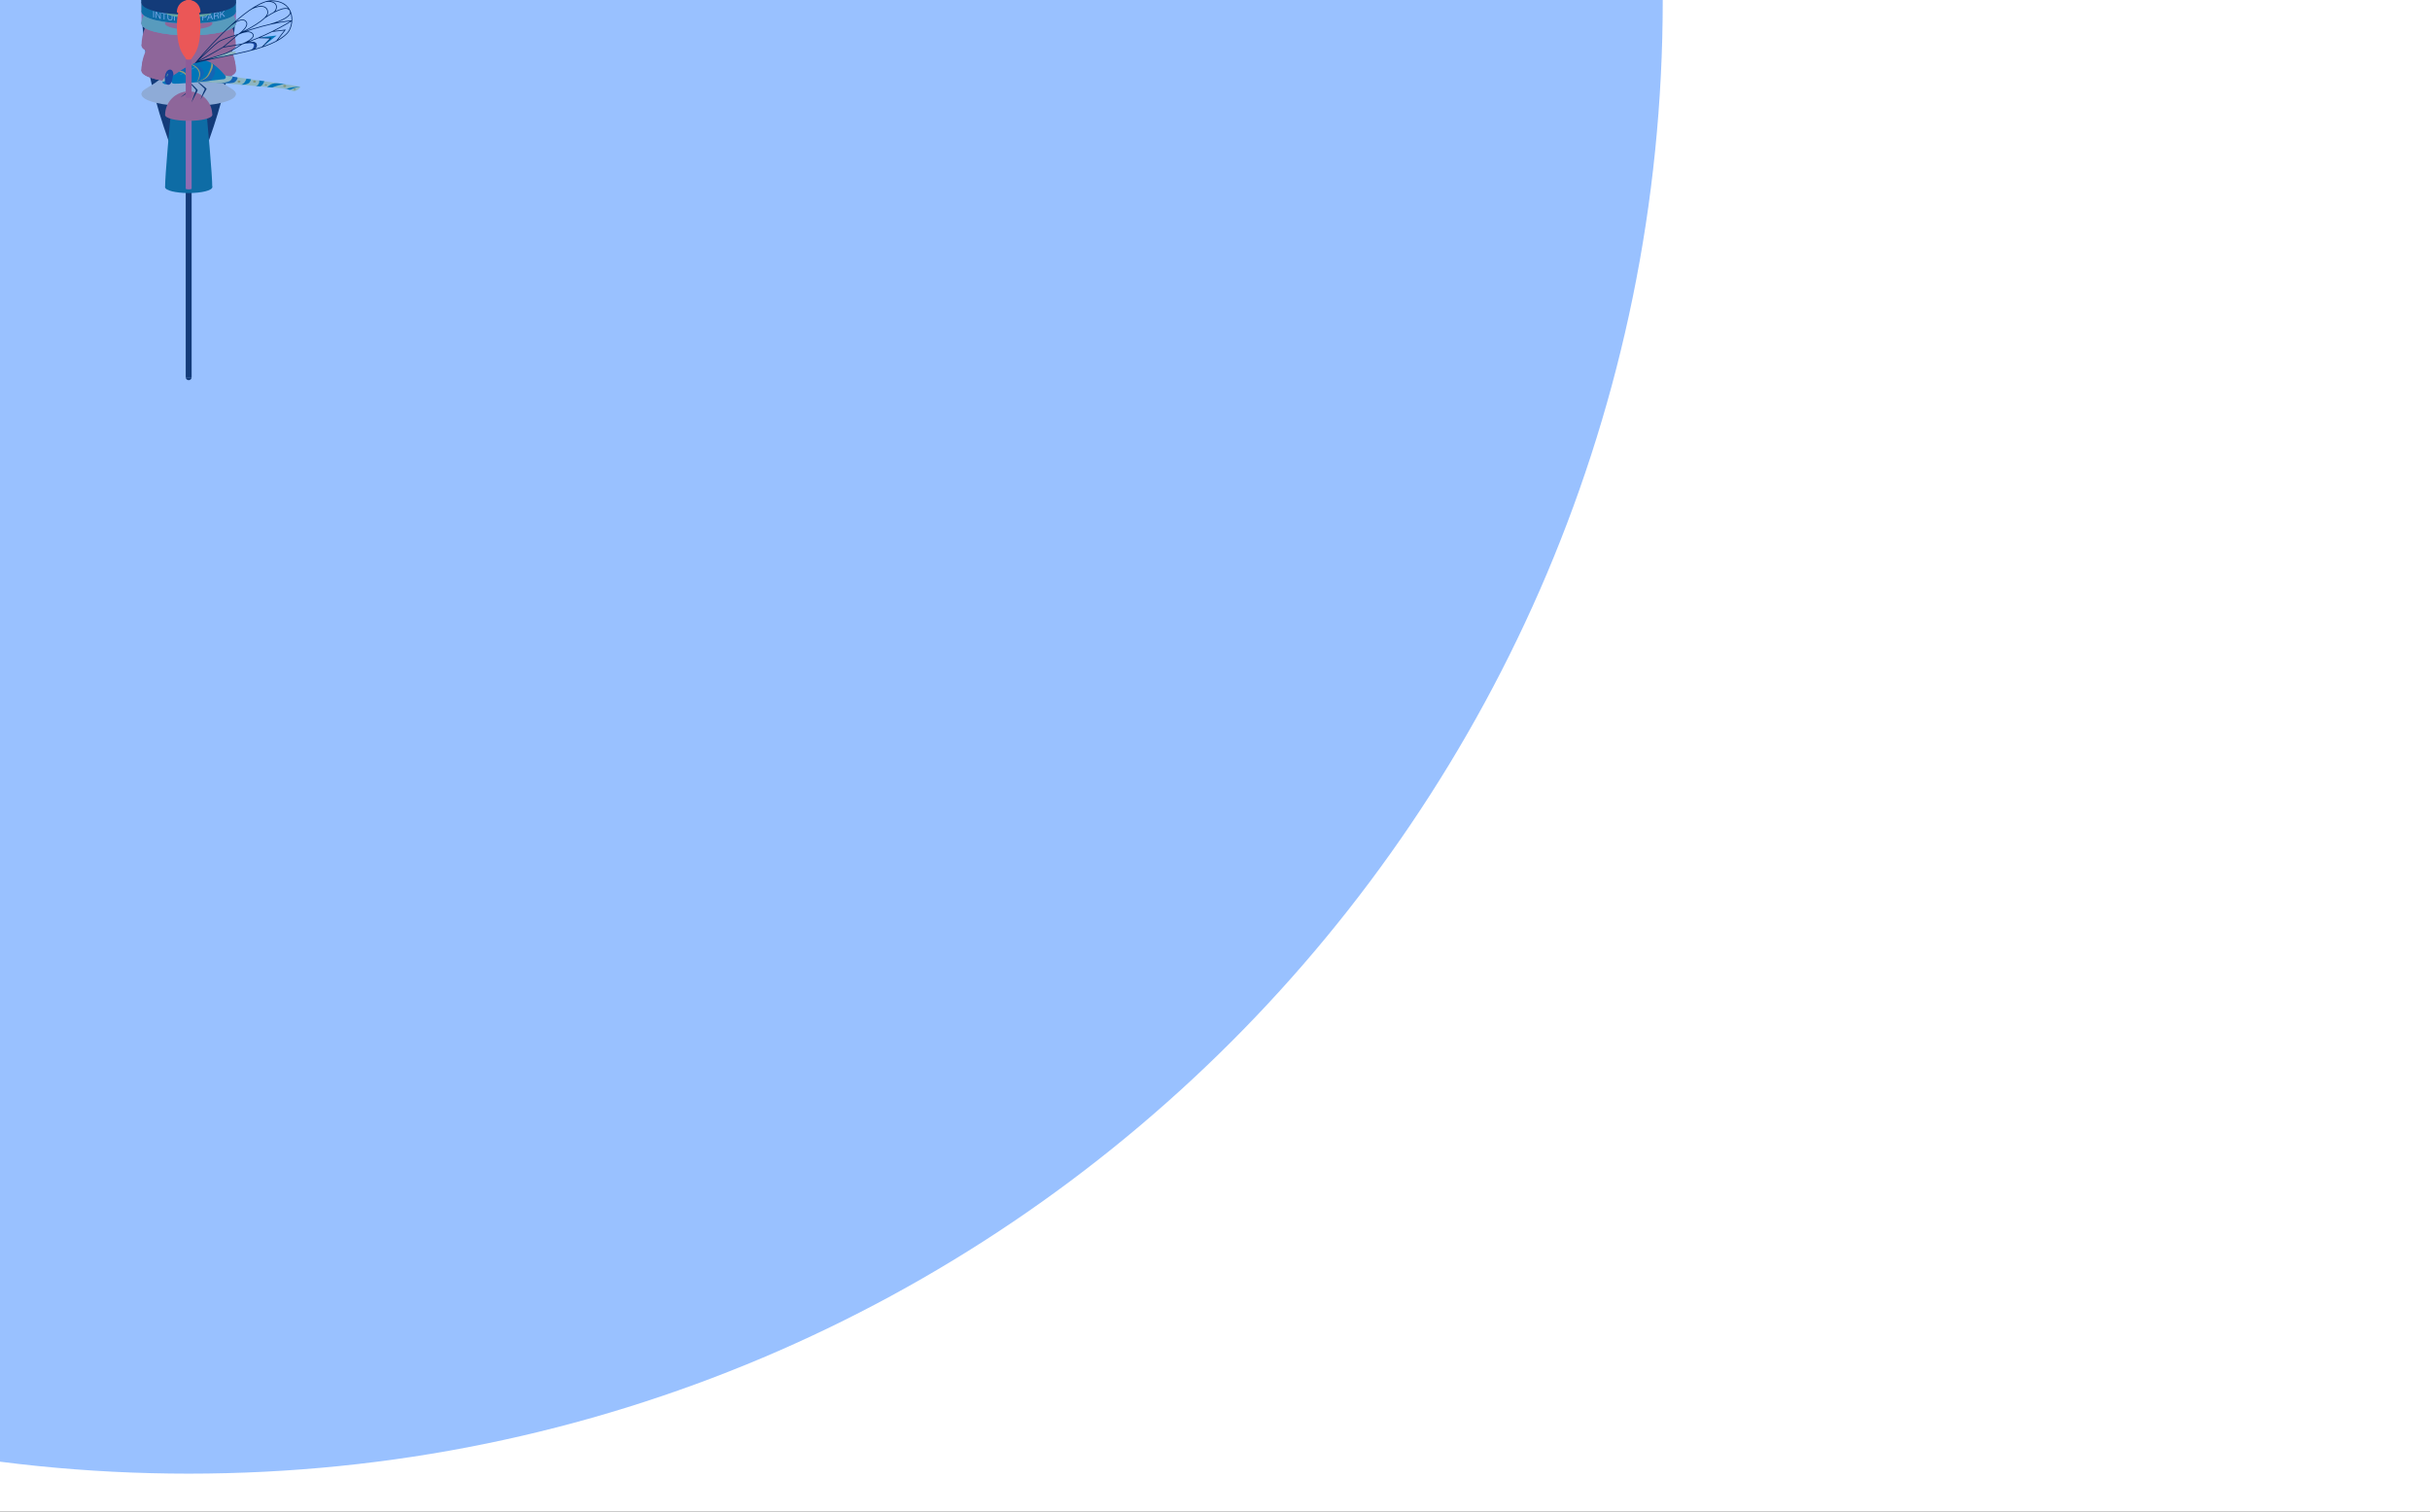
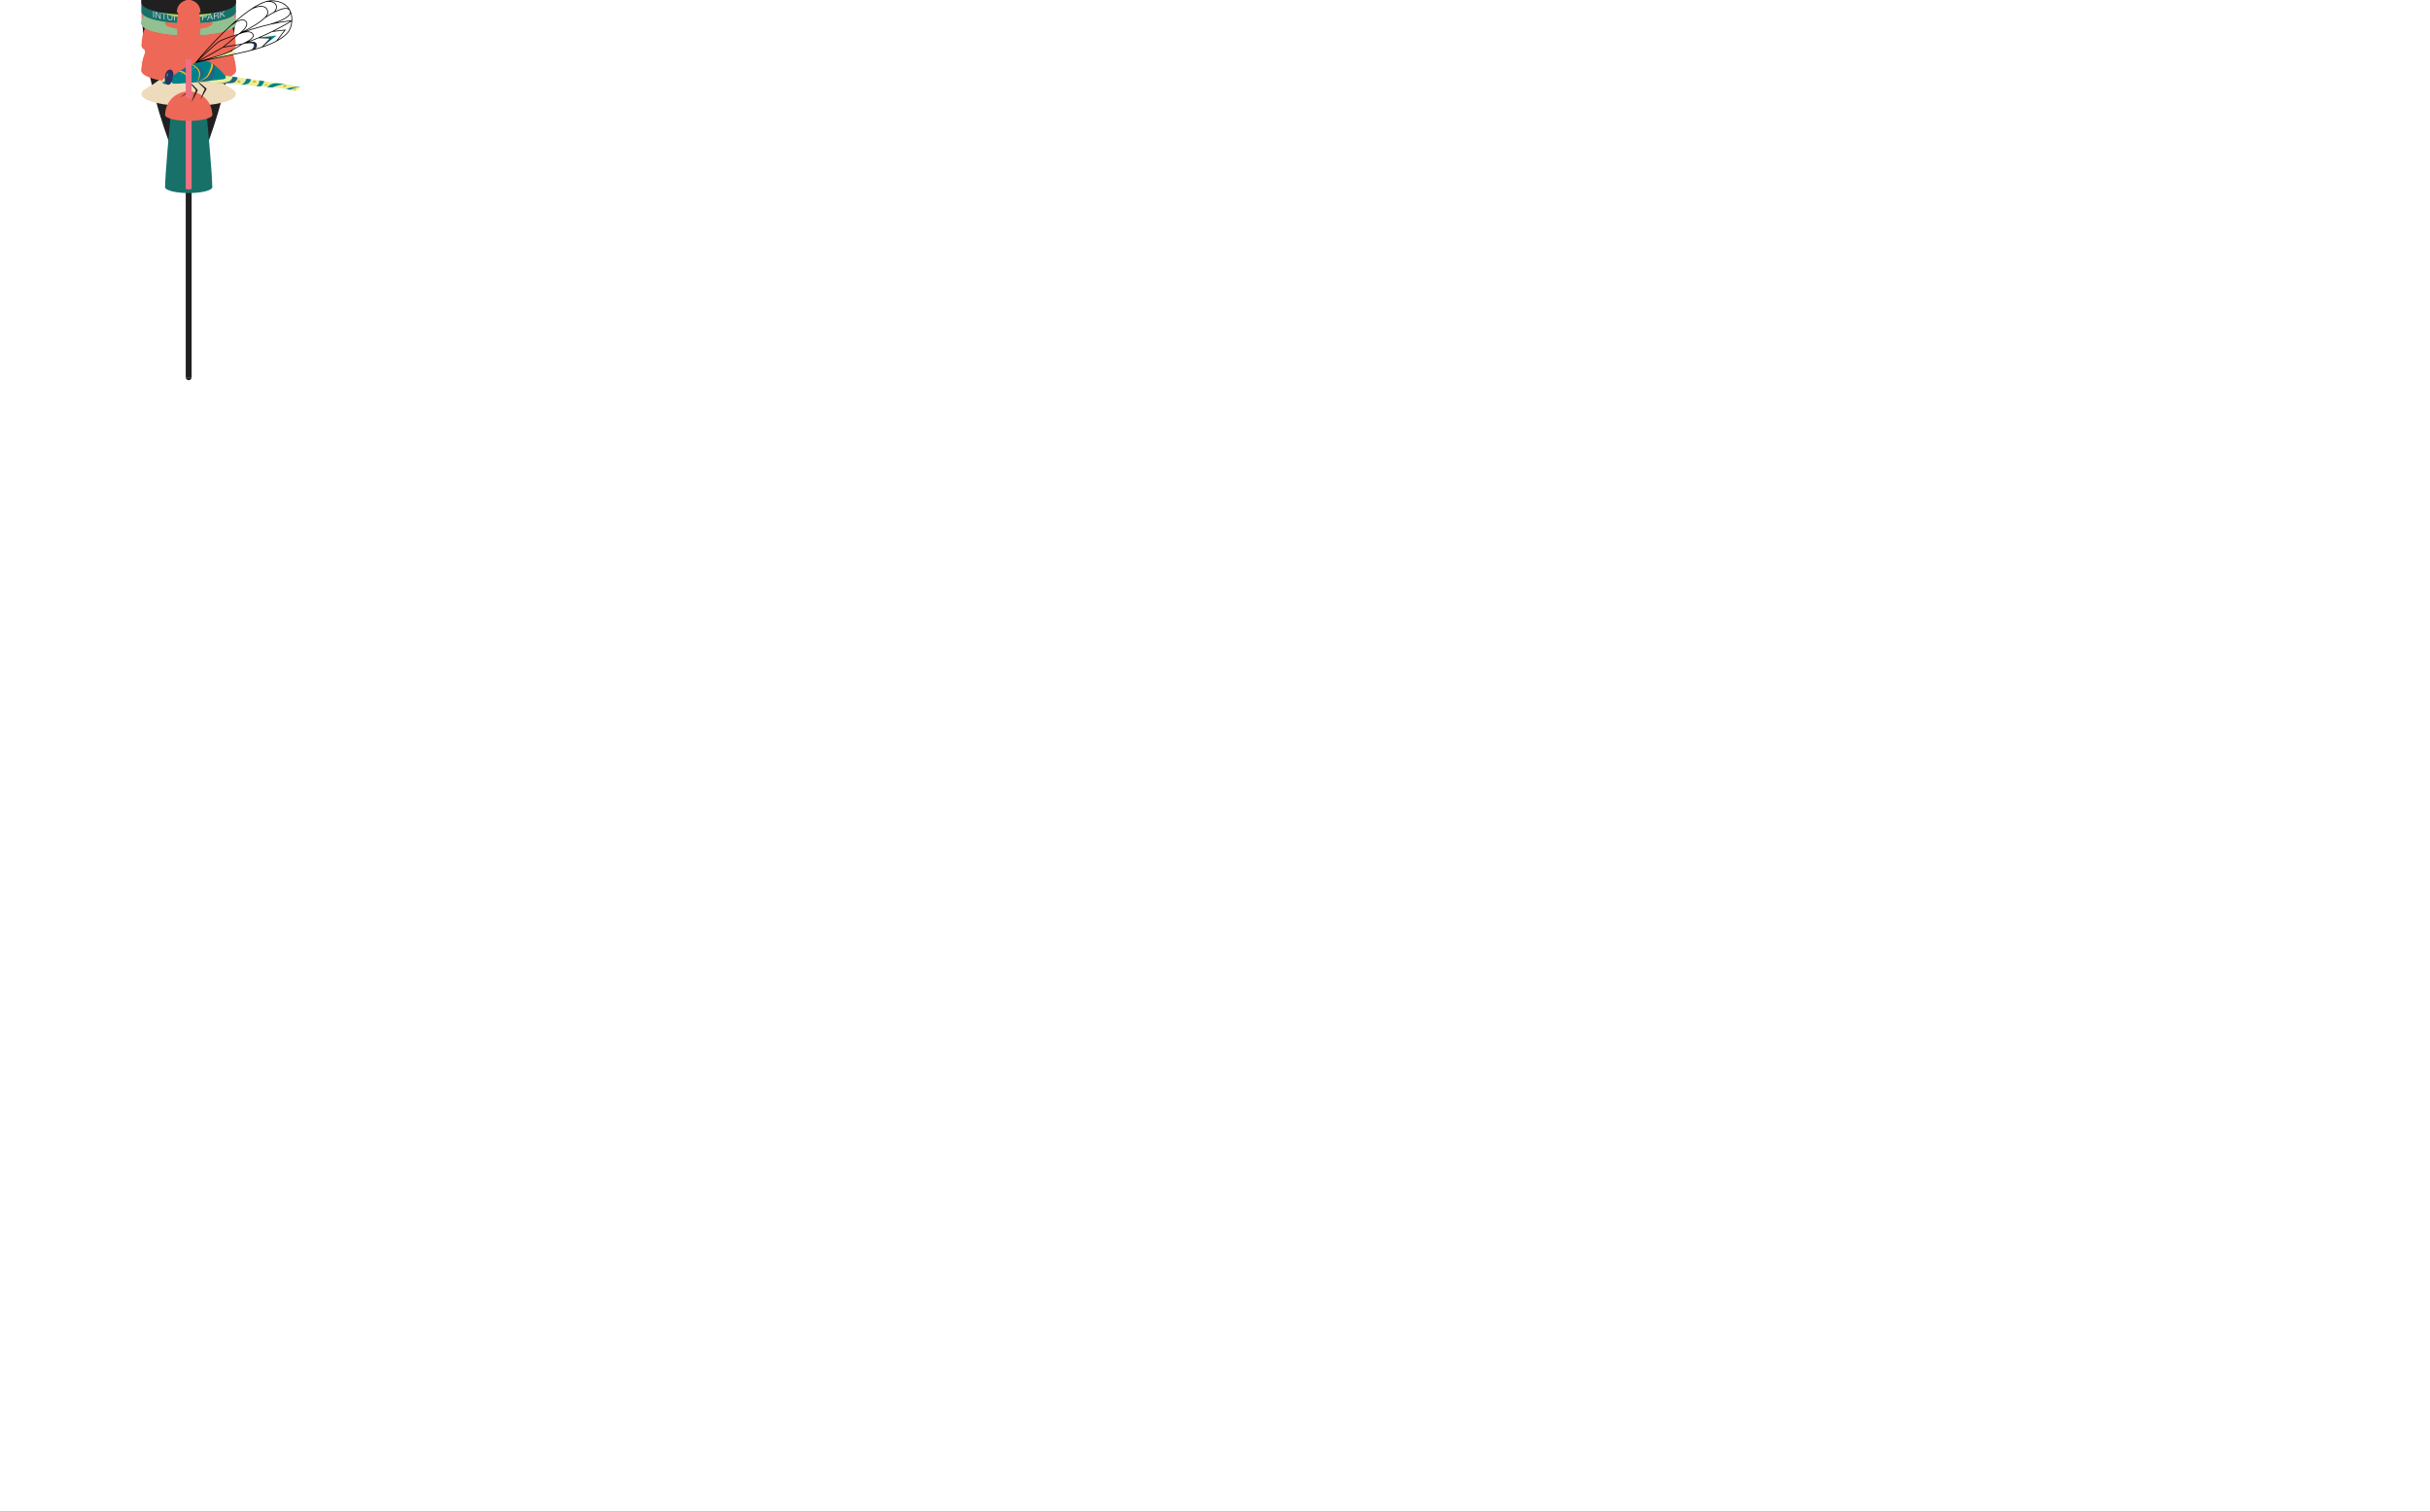
<svg xmlns="http://www.w3.org/2000/svg" width="3297" height="2051" viewBox="0 0 3297 2051" fill="none">
  <rect width="3297" height="2051" fill="black" />
  <g id="floatParts" clip-path="url(#clip0)">
    <rect width="3297" height="2051" fill="white" />
    <g id="p-512-8-0">
      <rect id="Rectangle 28" x="252" width="8" height="512" fill="#202020" />
      <path id="Ellipse 42" d="M252 512C252 513.061 252.421 514.078 253.172 514.828C253.922 515.579 254.939 516 256 516C257.061 516 258.078 515.579 258.828 514.828C259.579 514.078 260 513.061 260 512L252 512Z" fill="#202020" />
    </g>
    <g id="p-256-8-0">
      <rect id="Rectangle 27" x="252" width="8" height="256" fill="#202020" />
      <path id="Ellipse 41" d="M252 256C252 257.061 252.421 258.078 253.172 258.828C253.922 259.579 254.939 260 256 260C257.061 260 258.078 259.579 258.828 258.828C259.579 258.078 260 257.061 260 256L252 256Z" fill="#202020" />
    </g>
-     <g id="p-256-128-8">
+     <g id="P-256-128-8">
      <ellipse id="Ellipse 68" cx="256" cy="256" rx="4" ry="1" fill="#202020" />
      <path id="Vector 17" d="M320 0C320 132 260 240 260 256L252 256C252 240 192 132.5 192 -3.35703e-05L320 0Z" fill="#202020" />
    </g>
    <g id="p-254-64-8">
      <path id="Vector 23" d="M255.999 256H256H256.001C260.001 256 263 256 264 254C266 249 288 32 288 -0H224C224 32 246 249 248 254C249 256 251.999 256 255.999 256Z" fill="#187169" />
      <ellipse id="Ellipse 69" rx="32" ry="8" transform="matrix(1 0 0 -1 256 0)" fill="#187169" />
    </g>
    <g id="p-254-8-64">
      <ellipse id="Ellipse 68_2" cx="256" cy="254" rx="32" ry="8" fill="#187169" />
      <path id="Vector 22" d="M255.999 -2H256H256.001C260.001 -2 263 -2 264 0C266 5 288 222 288 254H224C224 222 246 5 248 0C249 -2 251.999 -2 255.999 -2Z" fill="#187169" />
    </g>
    <g id="p-256-8-8">
      <ellipse id="Ellipse 67" cx="256" cy="256" rx="4" ry="1" fill="#EF7181" />
      <rect id="Rectangle 51" x="252" width="8" height="256" fill="#EF7181" />
    </g>
    <g id="p-128-128-32">
      <ellipse id="Ellipse 65" cx="256" cy="128" rx="16" ry="4" fill="#92C091" />
      <path id="Vector 21" d="M272 128C272 96 320 48 320 -1.52588e-05L192 -4.06867e-06C192 48 240 96 240 128L272 128Z" fill="#92C091" />
    </g>
    <g id="p-128-128-8">
      <ellipse id="Ellipse 68_3" cx="256" cy="128" rx="4" ry="1" fill="#EDDBBC" />
      <path id="Vector 3" d="M192 0C192 58.64 252 82.207 252 128H260C260 82.207 320 59.271 320 0H192Z" fill="#EDDBBC" />
    </g>
    <g id="p-128-64-32">
      <ellipse id="Ellipse 73" cx="256" cy="128" rx="16" ry="4" transform="rotate(-180 256 128)" fill="#C4C4C4" />
      <path id="Vector 20" d="M288 0C288 48 272 80 272 128L240 128C240 80 224 48 224 -5.59506e-06L288 0Z" fill="#C4C4C4" />
      <ellipse id="Ellipse 72" cx="256" cy="-2.79753e-06" rx="32" ry="8" transform="rotate(-180 256 -2.79753e-06)" fill="#C4C4C4" />
    </g>
    <g id="p-128-64-8">
      <ellipse id="Ellipse 68_4" cx="256" cy="64" rx="4" ry="1" fill="#ED6856" />
      <path id="Vector 19" d="M252 64C252 32 224 56 224 0H288C288 56 260 32 260 64H252Z" fill="#ED6856" />
    </g>
    <g id="p-128-32-64">
      <ellipse id="Ellipse 69_2" cx="256" cy="128" rx="32" ry="8" fill="#C4C4C4" />
      <path id="Vector 18" d="M224 128C224 80 240 48 240 0H272C272 48 288 80 288 128H224Z" fill="#C4C4C4" />
      <ellipse id="Ellipse 68_5" cx="256" rx="16" ry="4" fill="#C4C4C4" />
    </g>
    <g id="p-128-32-8">
      <ellipse id="Ellipse 67_2" cx="256" cy="128" rx="4" ry="1" fill="#ED6856" />
      <path id="Vector 19_2" d="M252 128C252 64 240 128 240 0H272C272 128 260 64 260 128H252Z" fill="#ED6856" />
    </g>
    <g id="p-128-8-32">
      <ellipse id="Ellipse 65_2" cx="256" cy="128" rx="16" ry="4" fill="#ED6856" />
      <path id="Vector 20_2" d="M260 -1.04907e-06C260 64 272 0 272 128L240 128C240 -2.79753e-06 252 64 252 -1.74846e-06L260 -1.04907e-06Z" fill="#ED6856" />
    </g>
    <g id="p-128-8-8">
      <ellipse id="Ellipse 67_3" cx="256" cy="128" rx="4" ry="1" fill="#AAD564" />
      <rect id="Rectangle 10" x="252" width="8" height="128" fill="#AAD564" />
    </g>
    <g id="p-112-64-32">
      <ellipse id="Ellipse 75" cx="256" cy="112" rx="16" ry="4" transform="rotate(-180 256 112)" fill="#C4C4C4" />
      <path id="Vector 21_2" d="M288 0C288 112 272 56 272 112L240 112C240 56 224 112 224 -5.59506e-06L288 0Z" fill="#C4C4C4" />
      <ellipse id="Ellipse 74" cx="256" cy="-2.79753e-06" rx="32" ry="8" transform="rotate(-180 256 -2.79753e-06)" fill="#C4C4C4" />
    </g>
    <g id="p-112-32-64">
      <ellipse id="Ellipse 70" cx="256" cy="112" rx="32" ry="8" fill="#C4C4C4" />
      <path id="Vector 19_3" d="M224 112C224 0 240 56 240 0H272C272 56 288 0 288 112H224Z" fill="#C4C4C4" />
      <ellipse id="Ellipse 71" cx="256" rx="16" ry="4" fill="#C4C4C4" />
    </g>
    <g id="p-128-8-128">
      <ellipse id="Ellipse 68_6" cx="256" cy="128" rx="64" ry="16" fill="#EDDBBC" />
      <path id="Vector 17_2" d="M192 128C192 112 252 120 252 0H260C260 120 320 112 320 128H192Z" fill="#EDDBBC" />
      <ellipse id="Ellipse 69_3" cx="256" rx="4" ry="1" fill="#EDDBBC" />
    </g>
    <g id="p-96-32-128">
      <ellipse id="Ellipse 64" cx="256" cy="96" rx="64" ry="16" fill="#ED6856" />
      <path id="Vector 2" d="M192 96C192 48 240 36 240 0C240 0 240 4.3869e-05 272 0C272 36 320 48 320 96H192Z" fill="#ED6856" />
    </g>
    <g id="p-96-8-128">
      <ellipse id="Ellipse 64_2" cx="256" cy="96" rx="64" ry="16" fill="#ED6856" />
      <path id="Vector 2_2" d="M192 96C192 49.5 252 42 252 0H260C260 42 320 49.5 320 96H192Z" fill="#ED6856" />
    </g>
    <g id="p-64-128-64">
      <ellipse id="Ellipse 66" cx="256" cy="64" rx="32" ry="8" fill="#92C091" />
      <path id="Vector 21_3" d="M288 64C288 44.8 320 44.8 320 4.19617e-05L192 3.07716e-05C192 44.8 224 44.8 224 64L288 64Z" fill="#92C091" />
    </g>
    <g id="p-64-64-32">
      <ellipse id="Ellipse 65_3" cx="256" cy="64" rx="16" ry="4" fill="#DE9C46" />
      <path id="Vector 23_2" d="M288 0L272 64H240L224 0H288Z" fill="#DE9C46" />
    </g>
    <g id="p-64-32-32">
      <ellipse id="Ellipse 65_4" cx="256" cy="64" rx="16" ry="4" fill="#187169" />
      <rect id="Rectangle 45" x="240" width="32" height="64" fill="#187169" />
    </g>
    <g id="p-64-8-32">
      <ellipse id="Ellipse 67_4" cx="256" cy="64" rx="16" ry="4" fill="#EDDBBC" />
      <path id="Vector 22_2" d="M240 64C240 32 252 32 252 0H260C260 32 272 32 272 64H240Z" fill="#EDDBBC" />
    </g>
    <g id="p-62-128-8">
      <path id="Ellipse 51" d="M192 -1.11901e-05C192 8.405 193.655 16.727 196.872 24.492C200.088 32.257 204.802 39.312 210.745 45.255C216.688 51.198 223.743 55.912 231.508 59.128C239.273 62.345 247.595 64 256 64C264.405 64 272.727 62.345 280.492 59.128C288.257 55.912 295.312 51.198 301.255 45.255C307.198 39.312 311.912 32.257 315.128 24.492C318.345 16.727 320 8.405 320 -7.62939e-06L192 -1.11901e-05Z" fill="#E0E0E0" />
    </g>
    <g id="p-62-8-128">
      <ellipse id="Ellipse 64_3" cx="256" cy="62" rx="64" ry="16" fill="#ED6856" />
      <path id="Ellipse 49" d="M320 62C320 53.595 318.345 45.273 315.128 37.508C311.912 29.743 307.198 22.688 301.255 16.745C295.312 10.802 288.257 6.088 280.492 2.872C272.727 -0.345 264.405 -2 256 -2C247.595 -2 239.273 -0.345 231.508 2.872C223.743 6.088 216.688 10.802 210.745 16.745C204.802 22.688 200.088 29.743 196.872 37.508C193.655 45.273 192 53.595 192 62L320 62Z" fill="#ED6856" />
    </g>
    <g id="p-32-256-256">
      <ellipse id="Ellipse 64_4" cx="256" cy="32" rx="64" ry="16" fill="#EF7181" />
      <rect id="Rectangle 48" x="192" width="128" height="32" fill="#EF7181" />
    </g>
    <g id="p-32-64-128">
      <ellipse id="Ellipse 64_5" cx="256" cy="32" rx="64" ry="16" fill="#92C091" />
      <path id="Vector 21_4" d="M224 0C224 9.6 192 9.6 192 32H320C320 9.6 288 9.6 288 0H224Z" fill="#92C091" />
    </g>
    <g id="p-32-64-64">
      <ellipse id="Ellipse 66_2" cx="256" cy="32" rx="32" ry="8" fill="#DE9C46" />
      <rect id="Rectangle 50" x="224" width="64" height="32" fill="#DE9C46" />
    </g>
    <g id="p-32-32-128">
      <ellipse id="Ellipse 64_6" cx="256" cy="32" rx="64" ry="16" fill="#92C091" />
      <path id="Vector 21_5" d="M240 0C240 16 192 6 192 32H320C320 6 272 16 272 0H240Z" fill="#92C091" />
    </g>
    <g id="p-32-32-32">
      <ellipse id="Ellipse 65_5" cx="256" cy="32" rx="16" ry="4" fill="#8E4D3C" />
      <rect id="Rectangle 46" x="240" width="32" height="32" fill="#8E4D3C" />
    </g>
    <g id="p-32-8-64">
      <ellipse id="Ellipse 66_3" cx="256" cy="32" rx="32" ry="8" fill="#ED6856" />
      <path id="Vector 8" d="M224 32C224 16.906 252 9.057 251.999 0H259.999C259.999 9.057 288 16.906 288 32H224Z" fill="#ED6856" />
    </g>
    <g id="p-32-8-8">
      <ellipse id="Ellipse 81" cx="256" cy="32" rx="4" ry="1" fill="#E1CA52" />
      <rect id="Rectangle 10_2" x="252" width="8" height="32" fill="#E1CA52" />
    </g>
    <g id="p-16-256-256">
      <ellipse id="Ellipse 64_7" cx="256" cy="16" rx="64" ry="16" fill="#EDDBBC" />
      <rect id="Rectangle 49" x="192" width="128" height="16" fill="#EDDBBC" />
    </g>
    <g id="p-16-128-128">
      <ellipse id="Ellipse 68_7" cx="256" cy="16" rx="64" ry="16" fill="#187169" />
      <rect id="Rectangle 52" x="192" width="128" height="16" fill="#187169" />
      <ellipse id="Ellipse 69_4" cx="256" rx="64" ry="16" fill="#187169" />
      <g id="Group 9">
        <path id="K" d="M298.523 24.395L299.62 24.086V21.086L300.995 19.366L303.975 22.858L305.361 22.467L301.746 18.374L305.222 13.938L303.801 14.338L299.62 19.79V15.518L298.523 15.827V24.395Z" fill="#CAD1D6" />
        <path id="R" d="M290.134 25.994L291.255 25.786V22.126L293.992 21.619C295.078 21.418 295.267 22.103 295.396 22.907C295.562 23.716 295.385 24.673 295.703 24.962L296.954 24.73C296.482 24.241 296.517 23.275 296.458 22.458C296.364 21.647 296.175 20.938 295.196 20.928V20.904C296.222 20.425 296.659 19.505 296.659 18.461C296.659 17.081 295.691 16.396 294.099 16.691L290.134 17.426V25.994ZM291.255 21.166V18.178L294.04 17.662C295.09 17.467 295.538 17.996 295.538 18.848C295.538 20.096 294.629 20.541 293.591 20.733L291.255 21.166Z" fill="#CAD1D6" />
        <path id="A" d="M280.974 27.32L282.137 27.152L283.087 24.434L286.674 23.914L287.6 26.36L288.847 26.179L285.534 18.091L284.287 18.272L280.974 27.32ZM283.444 23.422L284.881 19.218L284.904 19.214L286.318 23.006L283.444 23.422Z" fill="#CAD1D6" />
        <path id="P" d="M274.197 27.828L275.332 27.724V24.22L277.937 23.981C279.646 23.836 280.554 22.804 280.554 21.208C280.554 19.612 279.646 18.76 277.937 18.917L274.197 19.26V27.828ZM275.332 20.116L277.555 19.912C278.846 19.793 279.419 20.293 279.419 21.312C279.419 22.332 278.846 22.949 277.555 23.056L275.332 23.26V20.116Z" fill="#CAD1D6" />
        <path id="N" d="M260.61 28.52L261.689 28.477V21.601L261.713 21.6L266.186 28.301L267.433 28.252V19.684L266.353 19.726V26.674L266.329 26.675L261.821 19.904L260.61 19.952V28.52Z" fill="#CAD1D6" />
        <path id="O" d="M250.998 24.325C250.998 26.665 252.378 28.813 255.102 28.813C257.826 28.813 259.206 26.665 259.206 24.325C259.206 21.985 257.826 19.837 255.102 19.837C252.378 19.837 250.998 21.985 250.998 24.325ZM252.138 24.325C252.138 22.597 253.014 20.797 255.102 20.797C257.19 20.797 258.066 22.597 258.066 24.325C258.066 26.053 257.19 27.853 255.102 27.853C253.014 27.853 252.138 26.053 252.138 24.325Z" fill="#CAD1D6" />
        <path id="I" d="M248.083 28.5L249.223 28.53V19.962L248.083 19.932V28.5Z" fill="#CAD1D6" />
        <path id="T" d="M242.114 28.309L243.253 28.369V20.761L246.105 20.91V19.95L239.262 19.592V20.552L242.114 20.701V28.309Z" fill="#CAD1D6" />
        <path id="I_2" d="M236.216 27.916L237.353 27.991V19.423L236.216 19.348V27.916Z" fill="#CAD1D6" />
        <path id="U" d="M234.048 19.173L232.914 19.054V24.526C232.914 26.05 232.138 26.784 230.694 26.632C229.179 26.473 228.331 25.568 228.331 24.044V18.572L227.198 18.453V23.925C227.198 26.205 228.499 27.361 230.694 27.592C232.831 27.817 234.048 26.817 234.048 24.645V19.173Z" fill="#CAD1D6" />
        <path id="T_2" d="M222.075 26.313L223.203 26.476V18.868L226.03 19.278V18.318L219.249 17.335V18.295L222.075 18.705V26.313Z" fill="#CAD1D6" />
        <path id="N_2" d="M211.28 24.247L212.336 24.472V17.596L212.36 17.601L216.738 25.407L217.959 25.667V17.099L216.902 16.874V23.822L216.879 23.817L212.465 15.931L211.28 15.679V24.247Z" fill="#CAD1D6" />
        <path id="I_3" d="M207.902 23.418L208.999 23.727V15.159L207.902 14.85V23.418Z" fill="#CAD1D6" />
      </g>
    </g>
    <g id="p-16-64-64">
      <ellipse id="Ellipse 66_4" cx="256" cy="16" rx="32" ry="8" fill="#AAD564" />
      <rect id="Rectangle 47" x="224" width="64" height="16" fill="#AAD564" />
    </g>
    <g id="p-4-128-128">
      <ellipse id="Ellipse 69_5" cx="256" cy="4" rx="64" ry="16" fill="#202020" />
      <rect id="Rectangle 33" x="192" width="128" height="4" fill="#202020" />
    </g>
    <g id="p-4-64-64">
      <ellipse id="Ellipse 66_5" cx="256" cy="4" rx="32" ry="8" fill="#202020" />
      <rect id="Rectangle 34" x="224" width="64" height="4" fill="#202020" />
    </g>
    <g id="p-4-32-32">
      <rect id="Rectangle 35" x="240" width="32" height="4" fill="#202020" />
    </g>
    <g id="p-4-8-8">
      <ellipse id="Ellipse 68_8" cx="256" cy="4" rx="4" ry="1" fill="#202020" />
      <rect id="Rectangle 36" x="252" width="8" height="4" fill="#202020" />
    </g>
    <g id="p-158-0-64">
      <ellipse id="Ellipse 85" cx="256" cy="156" rx="32" ry="8" fill="#ED6856" />
      <path id="Ellipse 84" d="M288 156C288 151.798 287.172 147.637 285.564 143.754C283.956 139.872 281.599 136.344 278.627 133.373C275.656 130.401 272.128 128.044 268.246 126.436C264.363 124.828 260.202 124 256 124C251.798 124 247.637 124.828 243.754 126.436C239.872 128.044 236.344 130.401 233.373 133.373C230.401 136.344 228.044 139.872 226.436 143.754C224.828 147.637 224 151.798 224 156L256 156H288Z" fill="#ED6856" />
      <g id="Group 1">
        <path id="Vector 8_2" d="M257.969 123.018C256.405 119.447 253.163 112.805 250.494 109.865L256.305 122.389C256.512 122.837 256.363 123.368 255.955 123.646C250.627 127.281 244.73 132.229 244.73 132.229C244.73 132.229 254.005 126.696 257.635 124.201C258.017 123.938 258.156 123.443 257.969 123.018Z" fill="#181818" />
        <path id="Vector 9" d="M267.964 121.874C265.055 118.592 259.053 112.344 255.28 110.253L265.574 121.848C265.841 122.149 265.901 122.58 265.731 122.945C262.504 129.878 259.874 138.963 259.874 138.963C259.874 138.963 266.061 127.444 268.124 122.915C268.284 122.565 268.22 122.162 267.964 121.874Z" fill="#181818" />
        <path id="Vector 10" d="M279.912 120.01C276.943 117.249 271.013 112.171 267.28 110.516L277.412 120.255C277.735 120.566 277.811 121.053 277.605 121.451C274.475 127.512 272.07 135.142 272.07 135.142C272.07 135.142 278.019 125.235 280.118 121.158C280.317 120.771 280.23 120.306 279.912 120.01Z" fill="#181818" />
        <path id="Vector 6" d="M300.364 112.595C292.004 111.846 271.548 111.347 262.365 111.191L300.364 101.829C336.305 106.822 393.462 115.404 406.287 117.276C410.302 117.862 402.012 123.829 399.162 123.829C396.882 123.829 390.929 121.333 389.187 120.553L300.364 112.595Z" fill="#EBED99" />
        <path id="Vector 24" d="M232.31 94.794C235.28 96.227 235.42 101.015 235.28 102.727C234.873 107.716 232.31 113.727 228.33 112.457C224.034 111.087 224.465 104.8 224.756 101.239C225.175 96.104 229.419 93.398 232.31 94.794Z" fill="#232E5E" />
        <g id="Mask Group">
          <mask id="mask0" mask-type="alpha" maskUnits="userSpaceOnUse" x="262" y="101" width="146" height="23">
            <path id="Vector 20_3" d="M300.364 112.595C292.004 111.846 271.548 111.347 262.365 111.191L300.364 101.829C336.305 106.822 393.462 115.404 406.287 117.276C410.302 117.862 402.012 123.829 399.162 123.829C396.882 123.829 390.929 121.333 389.187 120.553L300.364 112.595Z" fill="#EBED99" />
          </mask>
          <g mask="url(#mask0)">
            <g id="Vector 19_4">
              <path d="M321.362 116.704C321.334 116.707 321.307 116.71 321.28 116.713C321.307 116.71 321.335 116.707 321.362 116.704C323.076 116.519 327.025 115.681 329.78 113.713C332.58 111.713 334.28 107.546 334.78 105.713H340.78C340.78 106.879 340.28 109.813 338.28 112.213C336.291 114.599 326.227 116.195 321.362 116.704Z" fill="#00818A" />
              <path d="M344.78 118.713C350.28 115.713 352.28 113.713 351.78 108.213L359.78 106.713C359.613 107.879 358.68 111.113 356.28 114.713C353.28 119.213 339.28 121.713 344.78 118.713Z" fill="#00818A" />
              <path d="M367.28 114.713C362.88 117.513 361.447 119.213 361.28 119.713V122.713C363.28 121.379 369.48 118.113 378.28 115.713C387.08 113.313 393.947 112.379 396.28 112.213C388.447 111.879 371.68 111.913 367.28 114.713Z" fill="#00818A" />
              <path d="M391.28 119.713C386.48 121.313 383.28 121.046 382.28 120.713C382.947 121.379 384.88 122.713 387.28 122.713C390.28 122.713 392.28 122.713 396.28 120.713C399.48 119.113 404.947 118.046 407.28 117.713C403.947 117.713 396.08 118.113 391.28 119.713Z" fill="#00818A" />
            </g>
          </g>
        </g>
        <path id="Vector 15" d="M300.364 112.595C292.004 111.846 271.548 111.347 262.365 111.191L300.364 101.829C310.667 103.285 317.174 104.187 321.28 104.786C323.78 105.151 321.28 109.213 318.78 111.213C316.28 113.213 308.724 113.344 300.364 112.595Z" fill="#216583" />
        <path id="Vector 14" d="M300.364 112.595C300.364 112.595 271.548 111.347 262.365 111.191L300.364 101.829C305.175 102.498 310.366 103.23 315.78 104.003C315.78 104.003 315.28 106.713 312.78 109.213C310.28 111.713 300.364 112.595 300.364 112.595Z" fill="#EBED99" />
        <path id="Vector 5" d="M234.28 113.213C232.6 112.127 232.198 109.663 232.365 108.829L233.365 103.829C244.031 95.996 268.065 80.729 278.865 82.329C287.956 83.676 299.103 94.803 305.683 102.763C307.15 104.538 306.025 107.156 303.738 107.418C278.218 110.344 237.004 114.973 234.28 113.213Z" fill="#00818A" />
        <ellipse id="Ellipse 6" cx="256.172" cy="95.555" rx="13.748" ry="0.818" transform="rotate(-25.8604 256.172 95.555)" fill="#2AA3AB" />
        <g id="Mask Group_2">
          <mask id="mask1" mask-type="alpha" maskUnits="userSpaceOnUse" x="232" y="82" width="75" height="32">
            <path id="Vector 18_2" d="M234.28 113.213C232.6 112.127 232.198 109.663 232.365 108.829L233.365 103.829C244.031 95.996 268.065 80.729 278.865 82.329C287.956 83.676 299.103 94.803 305.683 102.763C307.15 104.538 306.025 107.156 303.738 107.418C278.218 110.344 237.004 114.973 234.28 113.213Z" fill="#00818A" />
          </mask>
          <g mask="url(#mask1)">
            <g id="Vector 17_3">
              <path d="M248.821 99.305C244.371 96.655 239.81 97.311 238.086 97.97L249.216 90.235C251.827 91.992 257.469 96.859 259.144 102.267C260.82 107.674 258.703 113.113 257.436 115.157C256.418 110.977 253.271 101.955 248.821 99.305Z" fill="#F7BE16" />
              <path d="M269.373 96.726C266.82 90.957 260.031 87.842 256.955 87.005C267.005 86.264 274.996 93.652 275.347 98.413C275.557 101.26 271.969 106.349 268.769 110.172C272.09 109.537 279.47 106.724 282.419 100.55C286.104 92.833 287.379 88.484 286.538 84.291C285.697 80.098 292.413 91.835 289.295 100.043C286.801 106.609 283.461 109.869 282.102 110.679L268.769 110.172C267.688 111.462 266.652 112.608 265.821 113.475C268.069 110.295 271.925 102.494 269.373 96.726Z" fill="#F7BE16" />
            </g>
            <g id="Vector 16">
              <path d="M250.421 98.057C246.191 95.138 241.608 95.451 239.846 95.972L251.478 89.197C253.946 91.108 259.198 96.285 260.467 101.705C261.736 107.125 259.233 112.302 257.823 114.213C257.118 110.043 254.651 100.975 250.421 98.057Z" fill="#216583" />
              <path d="M271.042 97.014C268.927 91.177 262.406 87.633 259.409 86.591C269.456 86.591 276.858 94.408 276.858 99.099C276.858 101.904 272.918 106.632 269.456 110.147C272.805 109.765 280.348 107.542 283.732 101.705C287.962 94.408 289.548 90.239 289.02 86.07C288.491 81.9 294.307 93.887 290.606 101.705C287.645 107.959 284.085 110.912 282.675 111.607L269.456 110.147C268.287 111.333 267.173 112.381 266.283 113.17C268.751 110.217 273.157 102.851 271.042 97.014Z" fill="#216583" />
            </g>
          </g>
        </g>
        <path id="Vector 3_2" d="M221.024 112.877C223.731 115.032 225.416 114.362 227.834 113.939L225.058 108.04C222.811 108.934 218.859 111.152 221.024 112.877Z" fill="#00818A" />
        <path id="Vector 4" d="M220.424 110.251C220.81 107.707 222.221 106.701 223.931 105.104L225.682 108.773C223.801 110.114 220.116 112.287 220.424 110.251Z" fill="#EBED99" />
        <path id="Vector 1" d="M231.31 97.28C234.28 98.713 234.42 103.501 234.28 105.213C233.873 110.202 231.31 116.213 227.33 114.943C223.034 113.573 223.465 107.286 223.756 103.726C224.175 98.59 228.419 95.885 231.31 97.28Z" fill="#293462" />
        <path id="Vector 2_3" d="M226.395 101.919C226.108 103.151 226.431 104.092 226.628 104.408L228.199 99.741C227.717 99.953 226.681 100.687 226.395 101.919Z" fill="#B7D24B" />
        <path id="Vector 22_3" d="M375.28 48.213L352.28 50.713L367.28 51.713L355.78 63.713L375.28 48.213Z" fill="#02838C" />
        <path id="Vector 21_6" d="M281.28 80.713C283.78 79.713 318.601 66.213 320.28 70.713C321.96 75.213 285.05 79.942 281.28 80.713Z" fill="#EBED99" />
        <path id="Vector 23_3" d="M344.28 60.213C343.08 57.813 333.78 58.879 329.28 59.713C334.78 57.879 346.18 55.313 347.78 59.713C349.38 64.113 344.113 66.879 341.28 67.713C342.78 66.213 345.48 62.613 344.28 60.213Z" fill="#293462" />
        <path id="Vector" d="M265.445 85.142L265.059 84.824L264.062 86.033L265.575 85.624L265.445 85.142ZM369.042 1.014L369.062 0.514L369.062 0.514L369.042 1.014ZM390.016 44.707L389.649 44.368L390.016 44.707ZM343.28 46.513L342.849 46.767L342.849 46.767L343.28 46.513ZM296.13 57.023L296.416 57.434L296.416 57.434L296.13 57.023ZM265.91 84.609L265.567 84.246L266.04 85.092L265.91 84.609ZM325.28 45.213L325.08 44.755L325.448 45.684L325.28 45.213ZM395.78 28.213L396.051 28.633C396.24 28.511 396.325 28.277 396.257 28.062C396.189 27.847 395.986 27.704 395.761 27.713L395.78 28.213ZM367.28 51.713L367.641 52.059L368.424 51.244L367.294 51.213L367.28 51.713ZM369.28 42.82L369.059 42.372L369.28 42.82ZM386.78 40.713L387.175 41.019L387.907 40.073L386.72 40.216L386.78 40.713ZM393.28 14.213L392.838 14.447L392.838 14.447L393.28 14.213ZM265.831 85.46C277.559 71.238 296.809 49.97 316.434 32.389C326.247 23.599 336.142 15.741 345.228 10.148C354.333 4.543 362.548 1.263 369.023 1.513L369.062 0.514C362.273 0.252 353.841 3.672 344.703 9.297C335.546 14.933 325.602 22.834 315.767 31.645C296.094 49.267 276.81 70.575 265.059 84.824L265.831 85.46ZM369.023 1.513C377.23 1.831 383.13 4.095 387.243 7.418C391.356 10.742 393.723 15.157 394.806 19.848C395.89 24.543 395.686 29.505 394.66 33.889C393.633 38.281 391.792 42.046 389.649 44.368L390.384 45.046C392.678 42.56 394.58 38.62 395.634 34.117C396.689 29.608 396.904 24.488 395.78 19.622C394.655 14.752 392.187 10.127 387.872 6.64C383.557 3.154 377.436 0.838 369.062 0.514L369.023 1.513ZM389.649 44.368C384.168 50.305 376.306 55.095 366.901 59.113C357.499 63.129 346.589 66.362 335.041 69.202C323.493 72.042 311.325 74.486 299.408 76.931C287.495 79.375 275.832 81.82 265.315 84.659L265.575 85.624C276.059 82.794 287.693 80.355 299.609 77.911C311.518 75.467 323.708 73.019 335.279 70.173C346.85 67.327 357.82 64.079 367.294 60.032C376.763 55.986 384.769 51.129 390.384 45.046L389.649 44.368ZM313.946 34.7C316.512 32.786 320.221 30.125 323.88 28.615C327.573 27.091 330.968 26.831 333.181 29.3L333.925 28.633C331.25 25.647 327.255 26.14 323.499 27.691C319.71 29.254 315.91 31.987 313.349 33.898L313.946 34.7ZM333.181 29.3C334.288 30.535 334.575 31.929 334.302 33.416C334.025 34.928 333.164 36.543 331.953 38.142C329.534 41.338 325.829 44.325 323.149 46.096L323.7 46.931C326.432 45.125 330.237 42.066 332.751 38.746C334.006 37.088 334.968 35.327 335.286 33.597C335.608 31.841 335.263 30.125 333.925 28.633L333.181 29.3ZM323.64 46.964C326.223 45.73 330.22 44.209 334.001 43.757C337.811 43.302 341.187 43.949 342.849 46.767L343.711 46.259C341.728 42.897 337.784 42.298 333.882 42.764C329.95 43.235 325.842 44.804 323.209 46.062L323.64 46.964ZM342.849 46.767C343.604 48.046 343.243 49.419 342.034 50.894C340.825 52.37 338.862 53.812 336.753 55.087C334.654 56.356 332.451 57.435 330.797 58.195C329.971 58.574 329.284 58.873 328.816 59.076C328.584 59.176 328.4 59.256 328.283 59.309C328.228 59.333 328.172 59.359 328.132 59.381C328.121 59.387 328.104 59.396 328.085 59.408C328.082 59.41 328.019 59.448 327.964 59.515C327.95 59.532 327.828 59.672 327.851 59.888C327.882 60.179 328.118 60.287 328.193 60.311C328.273 60.337 328.339 60.337 328.358 60.337C328.386 60.336 328.408 60.334 328.421 60.332L328.292 59.34C328.301 59.339 328.321 59.337 328.347 59.337C328.363 59.337 328.427 59.336 328.506 59.361C328.579 59.386 328.815 59.492 328.846 59.783C328.868 59.998 328.747 60.137 328.734 60.152C328.701 60.192 328.67 60.217 328.659 60.226C328.644 60.237 328.633 60.245 328.627 60.249C328.62 60.253 328.615 60.256 328.612 60.258C328.609 60.26 328.607 60.261 328.607 60.261C328.606 60.261 328.613 60.258 328.63 60.25C328.646 60.242 328.667 60.232 328.694 60.22C328.802 60.171 328.977 60.096 329.213 59.993C329.683 59.79 330.379 59.487 331.215 59.103C332.885 58.336 335.126 57.24 337.271 55.943C339.406 54.652 341.488 53.139 342.808 51.528C344.128 49.916 344.779 48.071 343.711 46.259L342.849 46.767ZM328.357 59.836C328.538 60.302 328.538 60.302 328.538 60.302C328.538 60.302 328.538 60.302 328.538 60.302C328.538 60.302 328.539 60.302 328.54 60.301C328.542 60.301 328.545 60.3 328.549 60.298C328.556 60.295 328.568 60.291 328.584 60.285C328.615 60.273 328.662 60.255 328.723 60.232C328.846 60.187 329.027 60.12 329.26 60.037C329.724 59.872 330.391 59.643 331.2 59.39C332.82 58.882 334.997 58.279 337.243 57.891C339.498 57.501 341.78 57.334 343.625 57.671C345.465 58.006 346.771 58.816 347.288 60.304L348.233 59.976C347.549 58.011 345.829 57.056 343.805 56.687C341.787 56.319 339.368 56.508 337.072 56.906C334.768 57.304 332.545 57.92 330.901 58.435C330.079 58.693 329.399 58.926 328.924 59.095C328.687 59.179 328.501 59.248 328.373 59.295C328.31 59.319 328.261 59.338 328.228 59.35C328.211 59.357 328.198 59.362 328.189 59.365C328.185 59.367 328.182 59.368 328.179 59.369C328.178 59.369 328.177 59.37 328.177 59.37C328.176 59.37 328.176 59.37 328.176 59.37C328.176 59.37 328.176 59.37 328.357 59.836ZM347.288 60.304C347.833 61.873 347.552 63.096 346.749 64.121C345.918 65.182 344.503 66.062 342.729 66.818C340.965 67.57 338.905 68.175 336.84 68.717C334.794 69.254 332.713 69.737 330.988 70.229L331.263 71.191C332.98 70.7 335 70.234 337.094 69.684C339.168 69.139 341.287 68.52 343.121 67.738C344.946 66.96 346.549 65.999 347.536 64.737C348.552 63.44 348.888 61.861 348.233 59.976L347.288 60.304ZM323.274 46.036C317.908 47.728 312.271 49.527 307.375 51.32C302.495 53.107 298.298 54.907 295.845 56.613L296.416 57.434C298.75 55.811 302.834 54.048 307.719 52.259C312.59 50.475 318.207 48.683 323.574 46.99L323.274 46.036ZM295.845 56.613C293.746 58.072 288.374 62.91 282.457 68.39C276.523 73.885 269.997 80.067 265.567 84.246L266.253 84.973C270.685 80.792 277.207 74.615 283.136 69.124C289.082 63.617 294.39 58.842 296.416 57.434L295.845 56.613ZM266.13 85.058C270.579 82.878 277.111 79.174 283.847 75.309C290.591 71.439 297.544 67.403 302.856 64.545L302.382 63.664C297.054 66.531 290.084 70.577 283.349 74.442C276.605 78.312 270.103 81.997 265.69 84.16L266.13 85.058ZM302.619 64.105C302.941 64.487 302.941 64.487 302.941 64.487C302.941 64.487 302.941 64.487 302.941 64.487C302.942 64.486 302.943 64.486 302.944 64.485C302.946 64.483 302.949 64.48 302.953 64.477C302.962 64.47 302.974 64.459 302.991 64.445C303.024 64.417 303.074 64.376 303.138 64.322C303.267 64.213 303.457 64.054 303.699 63.85C304.184 63.443 304.881 62.858 305.727 62.146C307.419 60.724 309.71 58.796 312.104 56.778C316.89 52.745 322.097 48.343 323.754 46.889L323.094 46.137C321.447 47.583 316.25 51.976 311.46 56.014C309.066 58.031 306.776 59.958 305.083 61.381C304.237 62.092 303.541 62.677 303.056 63.085C302.814 63.288 302.624 63.448 302.495 63.556C302.43 63.61 302.381 63.651 302.348 63.679C302.331 63.693 302.319 63.704 302.31 63.711C302.306 63.714 302.303 63.717 302.301 63.719C302.3 63.72 302.299 63.72 302.298 63.721C302.298 63.721 302.298 63.721 302.298 63.721C302.298 63.721 302.298 63.721 302.619 64.105ZM302.701 64.598L328.438 60.33L328.275 59.343L302.537 63.611L302.701 64.598ZM307.943 71.179C303.614 73.15 293.095 76.383 283.614 79.133C278.883 80.506 274.424 81.754 271.148 82.659C269.51 83.112 268.168 83.479 267.236 83.733C266.769 83.859 266.405 83.958 266.158 84.025C266.035 84.058 265.94 84.084 265.877 84.101C265.845 84.109 265.821 84.116 265.805 84.12C265.797 84.122 265.791 84.124 265.787 84.125C265.785 84.125 265.783 84.126 265.782 84.126C265.781 84.126 265.781 84.126 265.781 84.126C265.781 84.126 265.78 84.126 265.91 84.609C266.04 85.092 266.04 85.092 266.04 85.092C266.041 85.092 266.041 85.092 266.041 85.092C266.042 85.091 266.044 85.091 266.046 85.091C266.05 85.089 266.056 85.088 266.064 85.086C266.081 85.081 266.105 85.075 266.137 85.066C266.2 85.049 266.295 85.023 266.419 84.99C266.667 84.923 267.031 84.824 267.498 84.697C268.432 84.444 269.775 84.076 271.414 83.623C274.693 82.717 279.156 81.468 283.892 80.094C293.346 77.351 303.947 74.097 308.357 72.089L307.943 71.179ZM308.357 72.089C312.757 70.087 317.83 67.124 321.794 64.669C323.778 63.44 325.488 62.336 326.703 61.538C327.31 61.14 327.793 60.818 328.125 60.596C328.291 60.484 328.419 60.398 328.506 60.339C328.549 60.31 328.582 60.288 328.604 60.273C328.616 60.265 328.624 60.259 328.63 60.255C328.632 60.253 328.635 60.252 328.636 60.251C328.637 60.251 328.637 60.25 328.638 60.25C328.638 60.25 328.638 60.25 328.638 60.249C328.638 60.249 328.638 60.249 328.357 59.836C328.075 59.423 328.075 59.423 328.075 59.423C328.075 59.423 328.075 59.423 328.075 59.423C328.074 59.424 328.074 59.424 328.073 59.425C328.072 59.425 328.07 59.427 328.067 59.429C328.062 59.432 328.053 59.438 328.043 59.445C328.021 59.46 327.988 59.482 327.946 59.511C327.86 59.569 327.733 59.654 327.568 59.765C327.239 59.986 326.758 60.306 326.154 60.702C324.945 61.496 323.242 62.595 321.267 63.819C317.313 66.268 312.283 69.204 307.943 71.179L308.357 72.089ZM325.481 45.671C329.502 43.911 339.026 39.149 347.55 33.696C351.81 30.971 355.84 28.061 358.811 25.256C360.296 23.854 361.53 22.466 362.395 21.128C363.258 19.795 363.78 18.473 363.78 17.213H362.78C362.78 18.203 362.365 19.334 361.556 20.585C360.749 21.831 359.577 23.158 358.124 24.529C355.22 27.271 351.25 30.142 347.011 32.854C338.535 38.276 329.058 43.014 325.08 44.755L325.481 45.671ZM363.78 17.213C363.78 13.969 362.704 11.658 360.886 10.17C359.085 8.696 356.628 8.088 353.968 8.088C348.655 8.088 342.3 10.509 337.976 13.816L338.584 14.61C342.76 11.416 348.906 9.088 353.968 9.088C356.495 9.088 358.694 9.667 360.252 10.943C361.794 12.205 362.78 14.206 362.78 17.213H363.78ZM325.448 45.684C347.923 37.693 365.522 33.45 377.497 31.204C383.485 30.081 388.066 29.458 391.148 29.116C392.689 28.945 393.855 28.844 394.634 28.786C395.023 28.756 395.316 28.738 395.511 28.727C395.609 28.722 395.681 28.718 395.73 28.715C395.754 28.714 395.772 28.714 395.783 28.713C395.789 28.713 395.793 28.713 395.796 28.712C395.797 28.712 395.798 28.712 395.799 28.712C395.799 28.712 395.8 28.712 395.8 28.712C395.8 28.712 395.8 28.712 395.78 28.213C395.761 27.713 395.76 27.713 395.76 27.713C395.76 27.713 395.759 27.713 395.759 27.713C395.758 27.713 395.756 27.713 395.755 27.713C395.751 27.713 395.746 27.714 395.74 27.714C395.727 27.715 395.707 27.715 395.682 27.717C395.631 27.719 395.555 27.723 395.454 27.729C395.254 27.74 394.955 27.759 394.559 27.788C393.768 27.847 392.59 27.95 391.037 28.122C387.932 28.467 383.325 29.094 377.313 30.221C365.288 32.476 347.638 36.733 325.113 44.742L325.448 45.684ZM350.586 50.804C343.595 53.744 336.044 56.633 328.124 59.238L328.436 60.188C336.385 57.573 343.961 54.675 350.974 51.726L350.586 50.804ZM350.767 51.765L367.267 52.213L367.294 51.213L350.794 50.765L350.767 51.765ZM366.919 51.367L354.919 63.867L355.641 64.559L367.641 52.059L366.919 51.367ZM395.78 28.213C395.509 27.792 395.509 27.792 395.509 27.792C395.509 27.793 395.509 27.793 395.509 27.793C395.509 27.793 395.508 27.793 395.508 27.793C395.507 27.794 395.505 27.795 395.502 27.797C395.498 27.8 395.49 27.805 395.481 27.811C395.461 27.823 395.432 27.842 395.392 27.867C395.314 27.917 395.196 27.992 395.041 28.089C394.73 28.285 394.267 28.573 393.66 28.945C392.447 29.688 390.66 30.762 388.366 32.087C383.777 34.735 377.162 38.381 369.059 42.372L369.501 43.269C377.627 39.267 384.261 35.61 388.866 32.953C391.168 31.624 392.963 30.545 394.183 29.798C394.793 29.424 395.259 29.133 395.573 28.936C395.73 28.837 395.849 28.762 395.929 28.711C395.969 28.685 395.999 28.666 396.02 28.653C396.03 28.647 396.038 28.642 396.043 28.638C396.045 28.637 396.047 28.635 396.049 28.634C396.049 28.634 396.05 28.634 396.05 28.634C396.05 28.633 396.051 28.633 396.051 28.633C396.051 28.633 396.051 28.633 395.78 28.213ZM369.059 42.372C363.535 45.092 357.321 47.972 350.586 50.804L350.974 51.726C357.729 48.885 363.962 45.997 369.501 43.269L369.059 42.372ZM369.34 43.317L386.84 41.209L386.72 40.216L369.22 42.324L369.34 43.317ZM386.385 40.407L374.385 55.907L375.175 56.519L387.175 41.019L386.385 40.407ZM361.389 2.701C363.551 2.22 366.218 2.314 368.584 2.97C370.964 3.629 372.937 4.825 373.843 6.456L374.717 5.97C373.623 4.001 371.346 2.697 368.851 2.006C366.342 1.311 363.509 1.205 361.172 1.725L361.389 2.701ZM373.843 6.456C374.757 8.1 374.775 10.197 374.119 12.154C373.462 14.11 372.156 15.851 370.532 16.779L371.028 17.647C372.904 16.575 374.348 14.615 375.067 12.472C375.785 10.328 375.803 7.925 374.717 5.97L373.843 6.456ZM359.563 24.625C363.552 21.883 370.894 17.28 377.784 14.425C381.235 12.995 384.529 12.021 387.214 11.915C389.893 11.81 391.841 12.564 392.838 14.447L393.722 13.979C392.469 11.612 390.042 10.803 387.174 10.916C384.312 11.029 380.888 12.056 377.401 13.501C370.417 16.395 363.009 21.043 358.997 23.801L359.563 24.625ZM392.838 14.447C393.704 16.082 393.558 17.675 392.569 19.276C391.559 20.908 389.673 22.538 387.083 24.132C381.912 27.314 374.129 30.236 365.639 32.733L365.921 33.692C374.431 31.189 382.319 28.238 387.607 24.984C390.247 23.359 392.289 21.63 393.419 19.801C394.569 17.941 394.776 15.97 393.722 13.979L392.838 14.447Z" fill="black" />
        <ellipse id="Ellipse 1" cx="324.28" cy="110.713" rx="2" ry="1.5" fill="#D8B624" />
        <ellipse id="Ellipse 2" cx="345.28" cy="110.713" rx="2" ry="1.5" fill="#D8B624" />
        <ellipse id="Ellipse 4" cx="360.78" cy="115.213" rx="1.5" ry="1" fill="#D8B624" />
        <ellipse id="Ellipse 5" cx="386.28" cy="116.713" rx="2" ry="1.5" fill="#D8B624" />
        <ellipse id="Ellipse 3" cx="399.78" cy="121.213" rx="1.5" ry="1" fill="#D8B624" />
      </g>
    </g>
    <g id="p-132-0-8">
-       <ellipse id="Ellipse 67_5" cx="256" cy="132" rx="4" ry="1" fill="#EB5757" />
-       <rect id="Rectangle 26" x="260" y="132" width="8" height="128" transform="rotate(-180 260 132)" fill="#EB5757" />
-       <path id="Ellipse 40" d="M260 4C260 2.939 259.579 1.922 258.828 1.172C258.078 0.421 257.061 6.19445e-05 256 6.14007e-05C254.939 6.08569e-05 253.922 0.421 253.172 1.172C252.421 1.922 252 2.939 252 4L260 4Z" fill="#EB5757" />
-     </g>
-     <g id="p-0-0-0">
-       <ellipse id="water" cx="256" rx="2000" ry="2000" fill="rgba(0,100,255,0.4)" />
-       <ellipse id="waterCircle" cx="256" rx="0" ry="0" fill="none" stroke="white" />
-       <ellipse id="waterCircle2" cx="256" rx="0" ry="0" fill="none" stroke="white" />
+       <ellipse id="Ellipse 67_5" cx="256" cy="132" rx="4" ry="1" fill="#EF7181" />
+       <rect id="Rectangle 26" x="260" y="132" width="8" height="128" transform="rotate(-180 260 132)" fill="#EF7181" />
+       <path id="Ellipse 40" d="M260 4C260 2.939 259.579 1.922 258.828 1.172C258.078 0.421 257.061 6.19445e-05 256 6.14007e-05C254.939 6.08569e-05 253.922 0.421 253.172 1.172C252.421 1.922 252 2.939 252 4L260 4Z" fill="#EF7181" />
    </g>
    <g id="p-80-0-8">
-       <ellipse id="Ellipse 68_9" cx="256" cy="80" rx="4" ry="1" fill="#EB5757" />
-       <path id="Vector 10_2" d="M240 33.803C240 14.648 247 0 256 0C265 0 272 14.648 272 33.803C272 72.471 260 76.235 260 80H252C252 76.235 240 72 240 33.803Z" fill="#EB5757" />
+       <ellipse id="Ellipse 68_9" cx="256" cy="80" rx="4" ry="1" fill="#ED6856" />
+       <path id="Vector 10_2" d="M240 33.803C240 14.648 247 0 256 0C265 0 272 14.648 272 33.803C272 72.471 260 76.235 260 80H252C252 76.235 240 72 240 33.803Z" fill="#ED6856" />
    </g>
    <g id="p-36-0-8">
-       <ellipse id="Ellipse 68_10" cx="256" cy="36" rx="4" ry="1" fill="#EB5757" />
-       <rect id="Rectangle 24" x="260" y="36" width="8" height="32" transform="rotate(-180 260 36)" fill="#EB5757" />
-       <path id="Ellipse 38" d="M260 4C260 2.939 259.579 1.922 258.828 1.172C258.078 0.421 257.061 6.19445e-05 256 6.14007e-05C254.939 6.08569e-05 253.922 0.421 253.172 1.172C252.421 1.922 252 2.939 252 4L260 4Z" fill="#EB5757" />
+       <ellipse id="Ellipse 68_10" cx="256" cy="36" rx="4" ry="1" fill="#ED6856" />
+       <rect id="Rectangle 24" x="260" y="36" width="8" height="32" transform="rotate(-180 260 36)" fill="#ED6856" />
+       <path id="Ellipse 38" d="M260 4C260 2.939 259.579 1.922 258.828 1.172C258.078 0.421 257.061 6.19445e-05 256 6.14007e-05C254.939 6.08569e-05 253.922 0.421 253.172 1.172C252.421 1.922 252 2.939 252 4L260 4Z" fill="#ED6856" />
    </g>
    <g id="p-16-0-32">
-       <ellipse id="Ellipse 65_6" cx="256" cy="16" rx="16" ry="4" fill="#EB5757" />
-       <path id="Ellipse 69_6" d="M272 16C272 11.757 270.314 7.687 267.314 4.686C264.313 1.686 260.243 3.20373e-07 256 0C251.757 -3.20373e-07 247.687 1.686 244.686 4.686C241.686 7.687 240 11.757 240 16L272 16Z" fill="#EB5757" />
+       <ellipse id="Ellipse 65_6" cx="256" cy="16" rx="16" ry="4" fill="#ED6856" />
+       <path id="Ellipse 69_6" d="M272 16C272 11.757 270.314 7.687 267.314 4.686C264.313 1.686 260.243 3.20373e-07 256 0C251.757 -3.20373e-07 247.687 1.686 244.686 4.686C241.686 7.687 240 11.757 240 16L272 16Z" fill="#ED6856" />
    </g>
  </g>
  <defs>
    <clipPath id="clip0">
      <rect width="3297" height="2051" fill="white" />
    </clipPath>
  </defs>
</svg>
